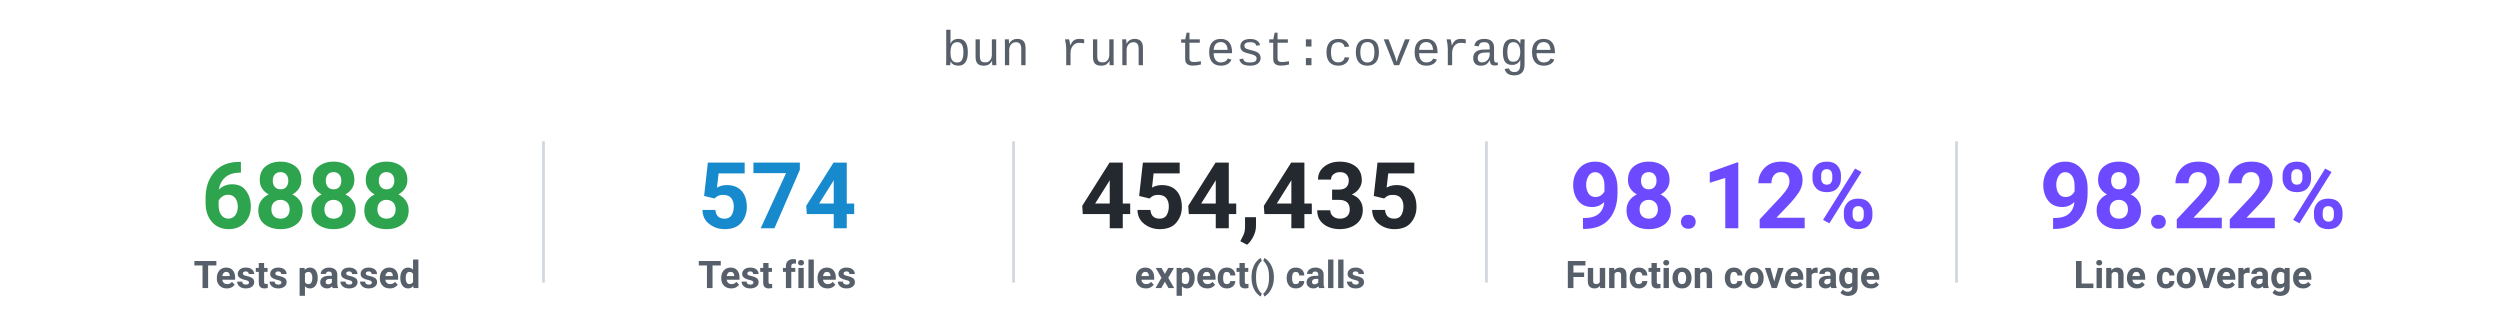
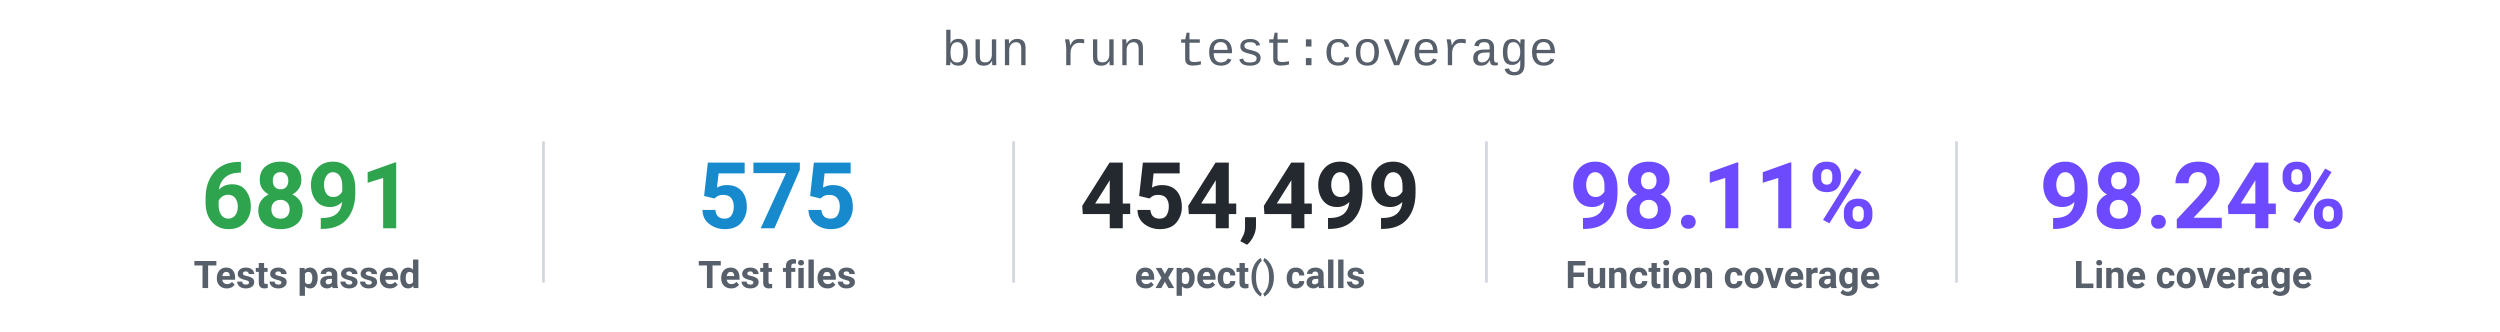
- <svg xmlns="http://www.w3.org/2000/svg" viewBox="0 0 920 122" width="920" height="122" role="img" aria-label="bun run test:coverage — 6888 tests passed, 574 test files, 454,435 expect() calls, 98.12% function coverage, 98.22% line coverage">
+ <svg xmlns="http://www.w3.org/2000/svg" viewBox="0 0 920 122" width="920" height="122" role="img" aria-label="bun run test:coverage — 6891 tests passed, 575 test files, 454,499 expect() calls, 98.11% function coverage, 98.24% line coverage">
  <style>
    .cmd { font-family: ui-monospace, SFMono-Regular, 'SF Mono', Menlo, Consolas, 'Liberation Mono', monospace; font-weight: 500; font-size: 18px; }
    .val { font-family: system-ui, -apple-system, BlinkMacSystemFont, 'Segoe UI', Roboto, sans-serif; font-weight: 700; font-size: 34px; }
    .lbl { font-family: system-ui, -apple-system, BlinkMacSystemFont, 'Segoe UI', Roboto, sans-serif; font-weight: 600; font-size: 14px; }
  </style>
  <text x="460" y="24" text-anchor="middle" class="cmd" fill="#57606a">bun run test:coverage</text>
  <line x1="200" y1="52" x2="200" y2="104" stroke="#d0d7de" stroke-width="1" />
  <line x1="373" y1="52" x2="373" y2="104" stroke="#d0d7de" stroke-width="1" />
  <line x1="547" y1="52" x2="547" y2="104" stroke="#d0d7de" stroke-width="1" />
  <line x1="720" y1="52" x2="720" y2="104" stroke="#d0d7de" stroke-width="1" />
-   <text x="113" y="84" text-anchor="middle" class="val" fill="#2ea44f">6888</text>
+   <text x="113" y="84" text-anchor="middle" class="val" fill="#2ea44f">6891</text>
  <text x="113" y="106" text-anchor="middle" class="lbl" fill="#57606a">Tests passed</text>
-   <text x="286" y="84" text-anchor="middle" class="val" fill="#1789cd">574</text>
+   <text x="286" y="84" text-anchor="middle" class="val" fill="#1789cd">575</text>
  <text x="286" y="106" text-anchor="middle" class="lbl" fill="#57606a">Test files</text>
-   <text x="460" y="84" text-anchor="middle" class="val" fill="#24292f">454,435</text>
+   <text x="460" y="84" text-anchor="middle" class="val" fill="#24292f">454,499</text>
  <text x="460" y="106" text-anchor="middle" class="lbl" fill="#57606a">expect() calls</text>
-   <text x="634" y="84" text-anchor="middle" class="val" fill="#6d4aff">98.12%</text>
+   <text x="634" y="84" text-anchor="middle" class="val" fill="#6d4aff">98.11%</text>
  <text x="634" y="106" text-anchor="middle" class="lbl" fill="#57606a">Function coverage</text>
-   <text x="807" y="84" text-anchor="middle" class="val" fill="#6d4aff">98.22%</text>
+   <text x="807" y="84" text-anchor="middle" class="val" fill="#6d4aff">98.24%</text>
  <text x="807" y="106" text-anchor="middle" class="lbl" fill="#57606a">Line coverage</text>
</svg>
